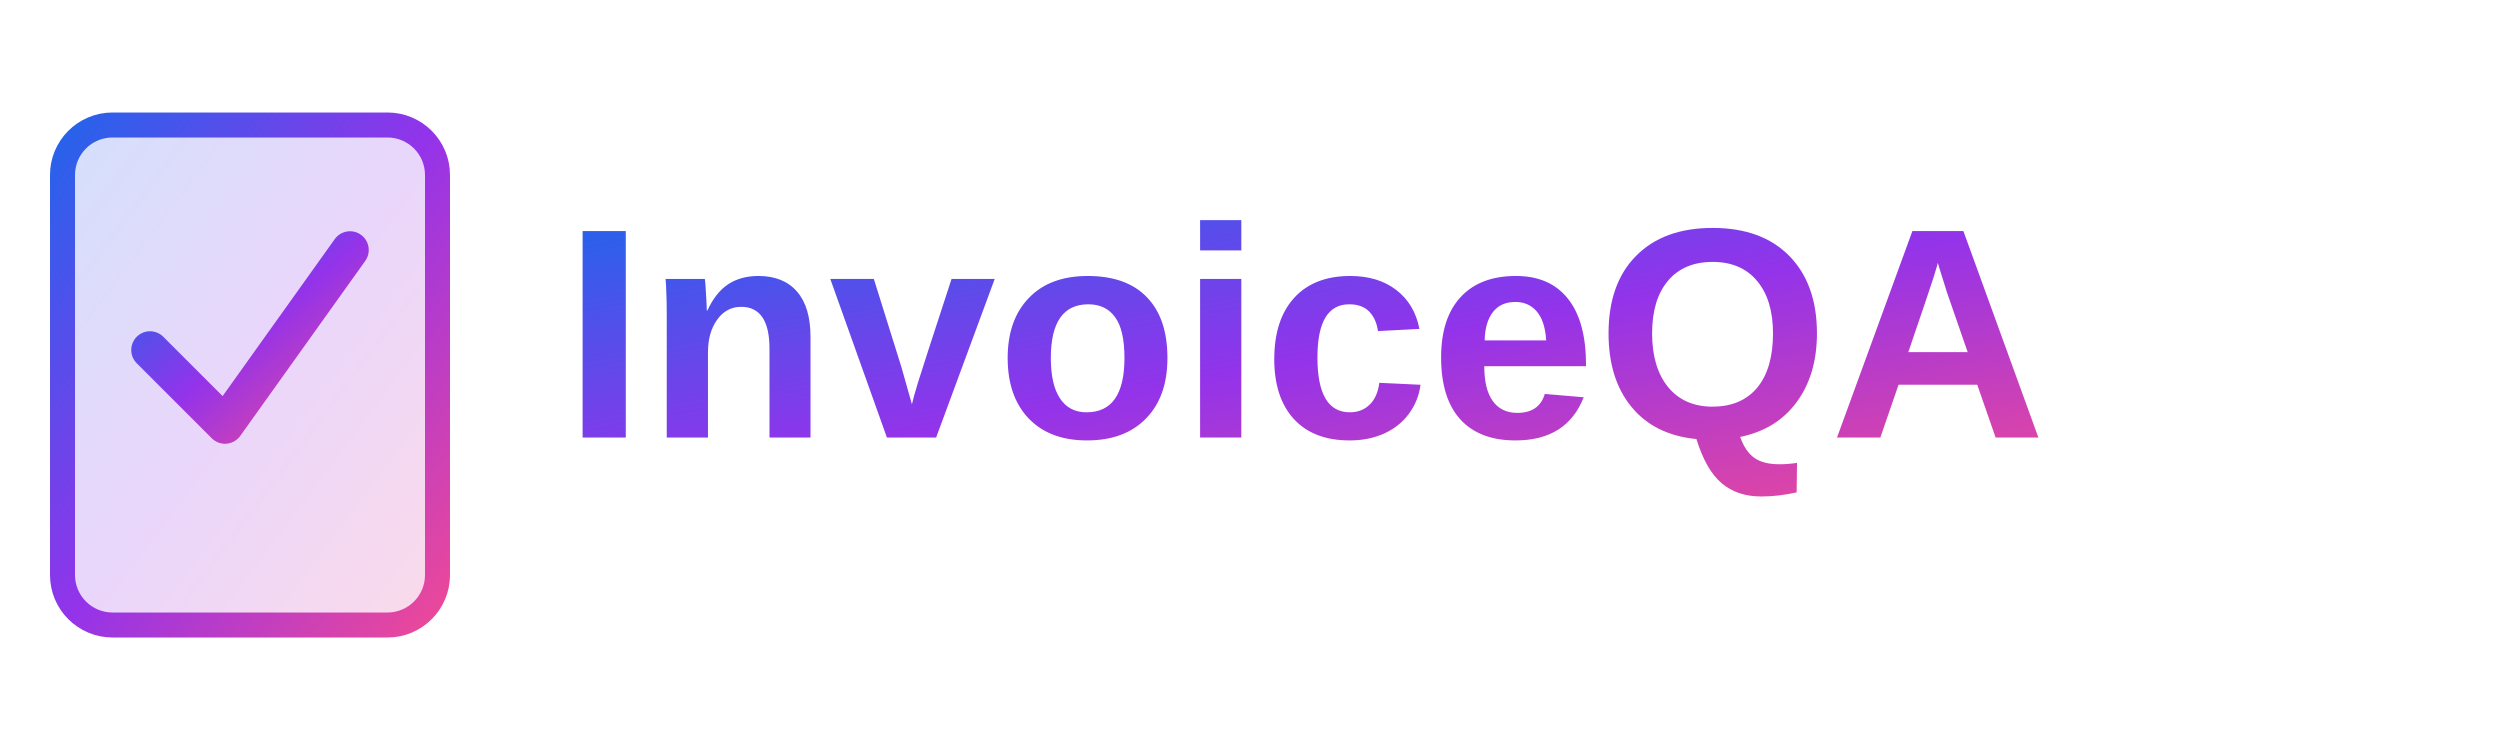
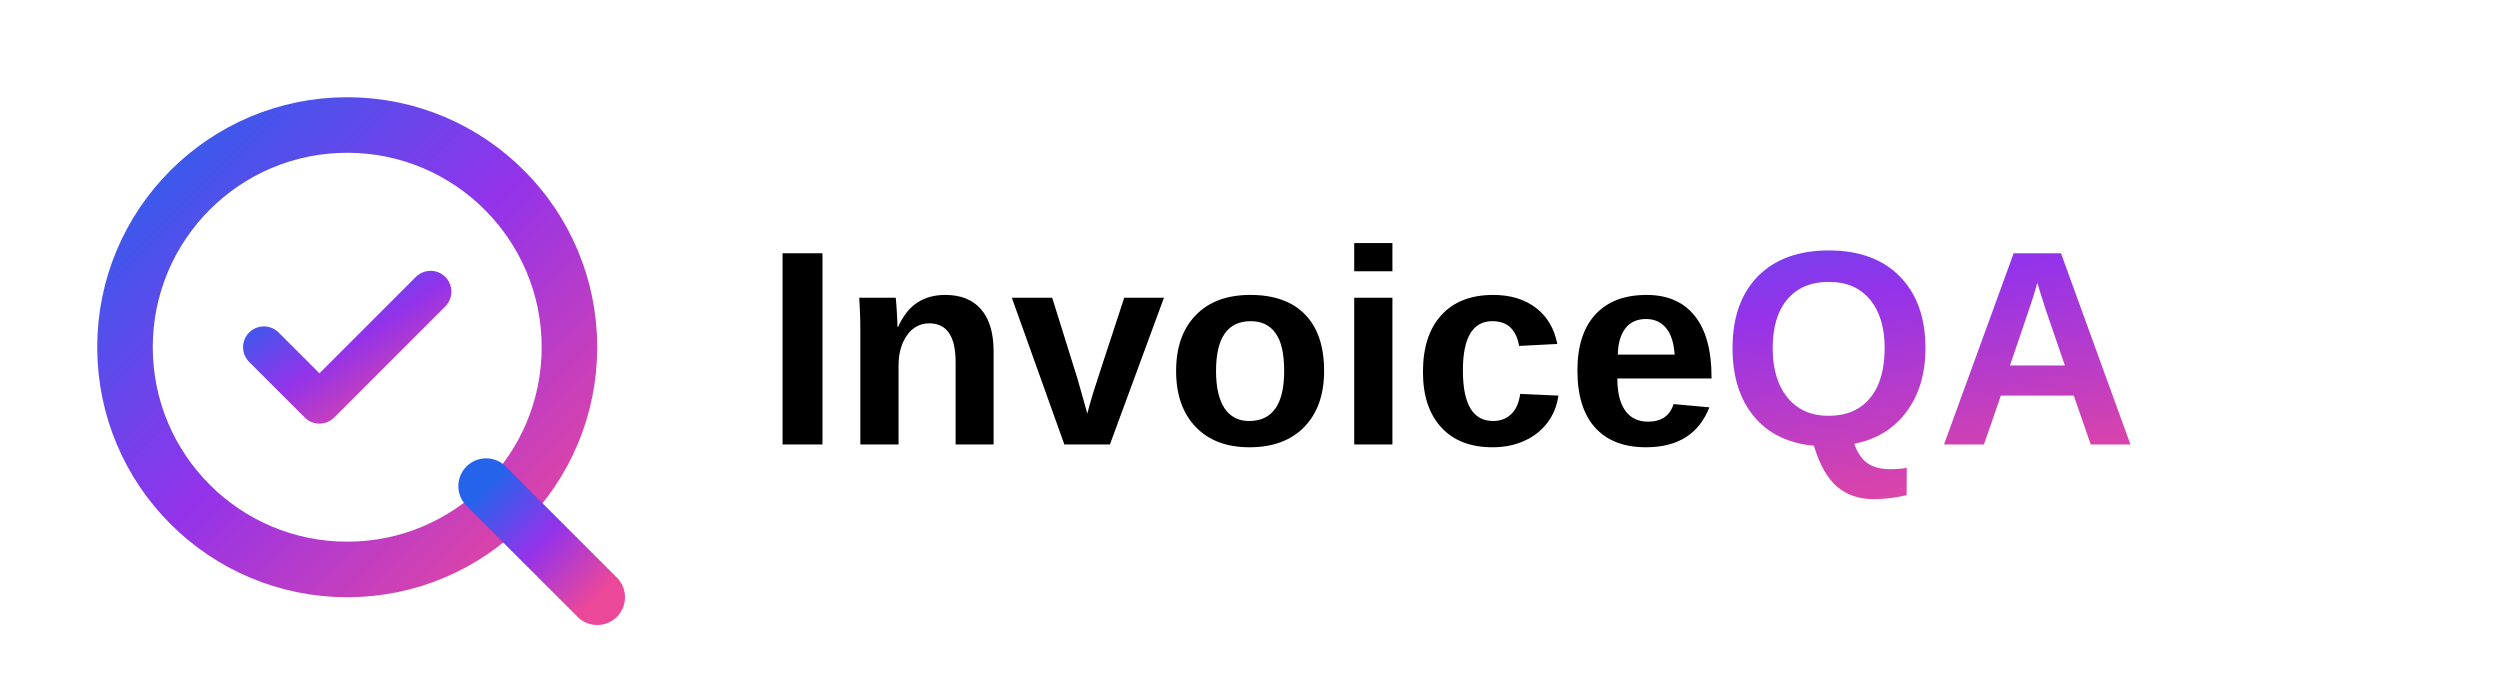
- <svg xmlns="http://www.w3.org/2000/svg" width="200" height="60" viewBox="0 0 200 60" fill="none">
+ <svg xmlns="http://www.w3.org/2000/svg" width="180" height="50" viewBox="0 0 180 50" fill="none">
  <defs>
-     <linearGradient id="logoGradient" x1="0%" y1="0%" x2="100%" y2="100%">
+     <linearGradient id="qGradient" x1="0%" y1="0%" x2="100%" y2="100%">
      <stop offset="0%" style="stop-color:#2563eb;stop-opacity:1" />
      <stop offset="50%" style="stop-color:#9333ea;stop-opacity:1" />
      <stop offset="100%" style="stop-color:#ec4899;stop-opacity:1" />
    </linearGradient>
  </defs>
-   <rect x="5" y="10" width="30" height="40" rx="4" fill="url(#logoGradient)" opacity="0.2" />
-   <rect x="5" y="10" width="30" height="40" rx="4" stroke="url(#logoGradient)" stroke-width="2" fill="none" />
-   <path d="M12 28 L18 34 L28 20" stroke="url(#logoGradient)" stroke-width="3" stroke-linecap="round" stroke-linejoin="round" fill="none" />
-   <text x="45" y="35" font-family="Arial, sans-serif" font-size="24" font-weight="bold" fill="url(#logoGradient)">
-     InvoiceQA
+   <g transform="translate(5, 5)">
+     <circle cx="20" cy="20" r="16" stroke="url(#qGradient)" stroke-width="4" fill="none" />
+     <path d="M 30 30 L 38 38" stroke="url(#qGradient)" stroke-width="4" stroke-linecap="round" />
+     <path d="M 14 20 L 18 24 L 26 16" stroke="url(#qGradient)" stroke-width="3" stroke-linecap="round" stroke-linejoin="round" fill="none" />
+   </g>
+   <text x="55" y="32" font-family="Arial, sans-serif" font-size="20" font-weight="700" fill="currentColor">
+     Invoice<tspan fill="url(#qGradient)">QA</tspan>
  </text>
</svg>
